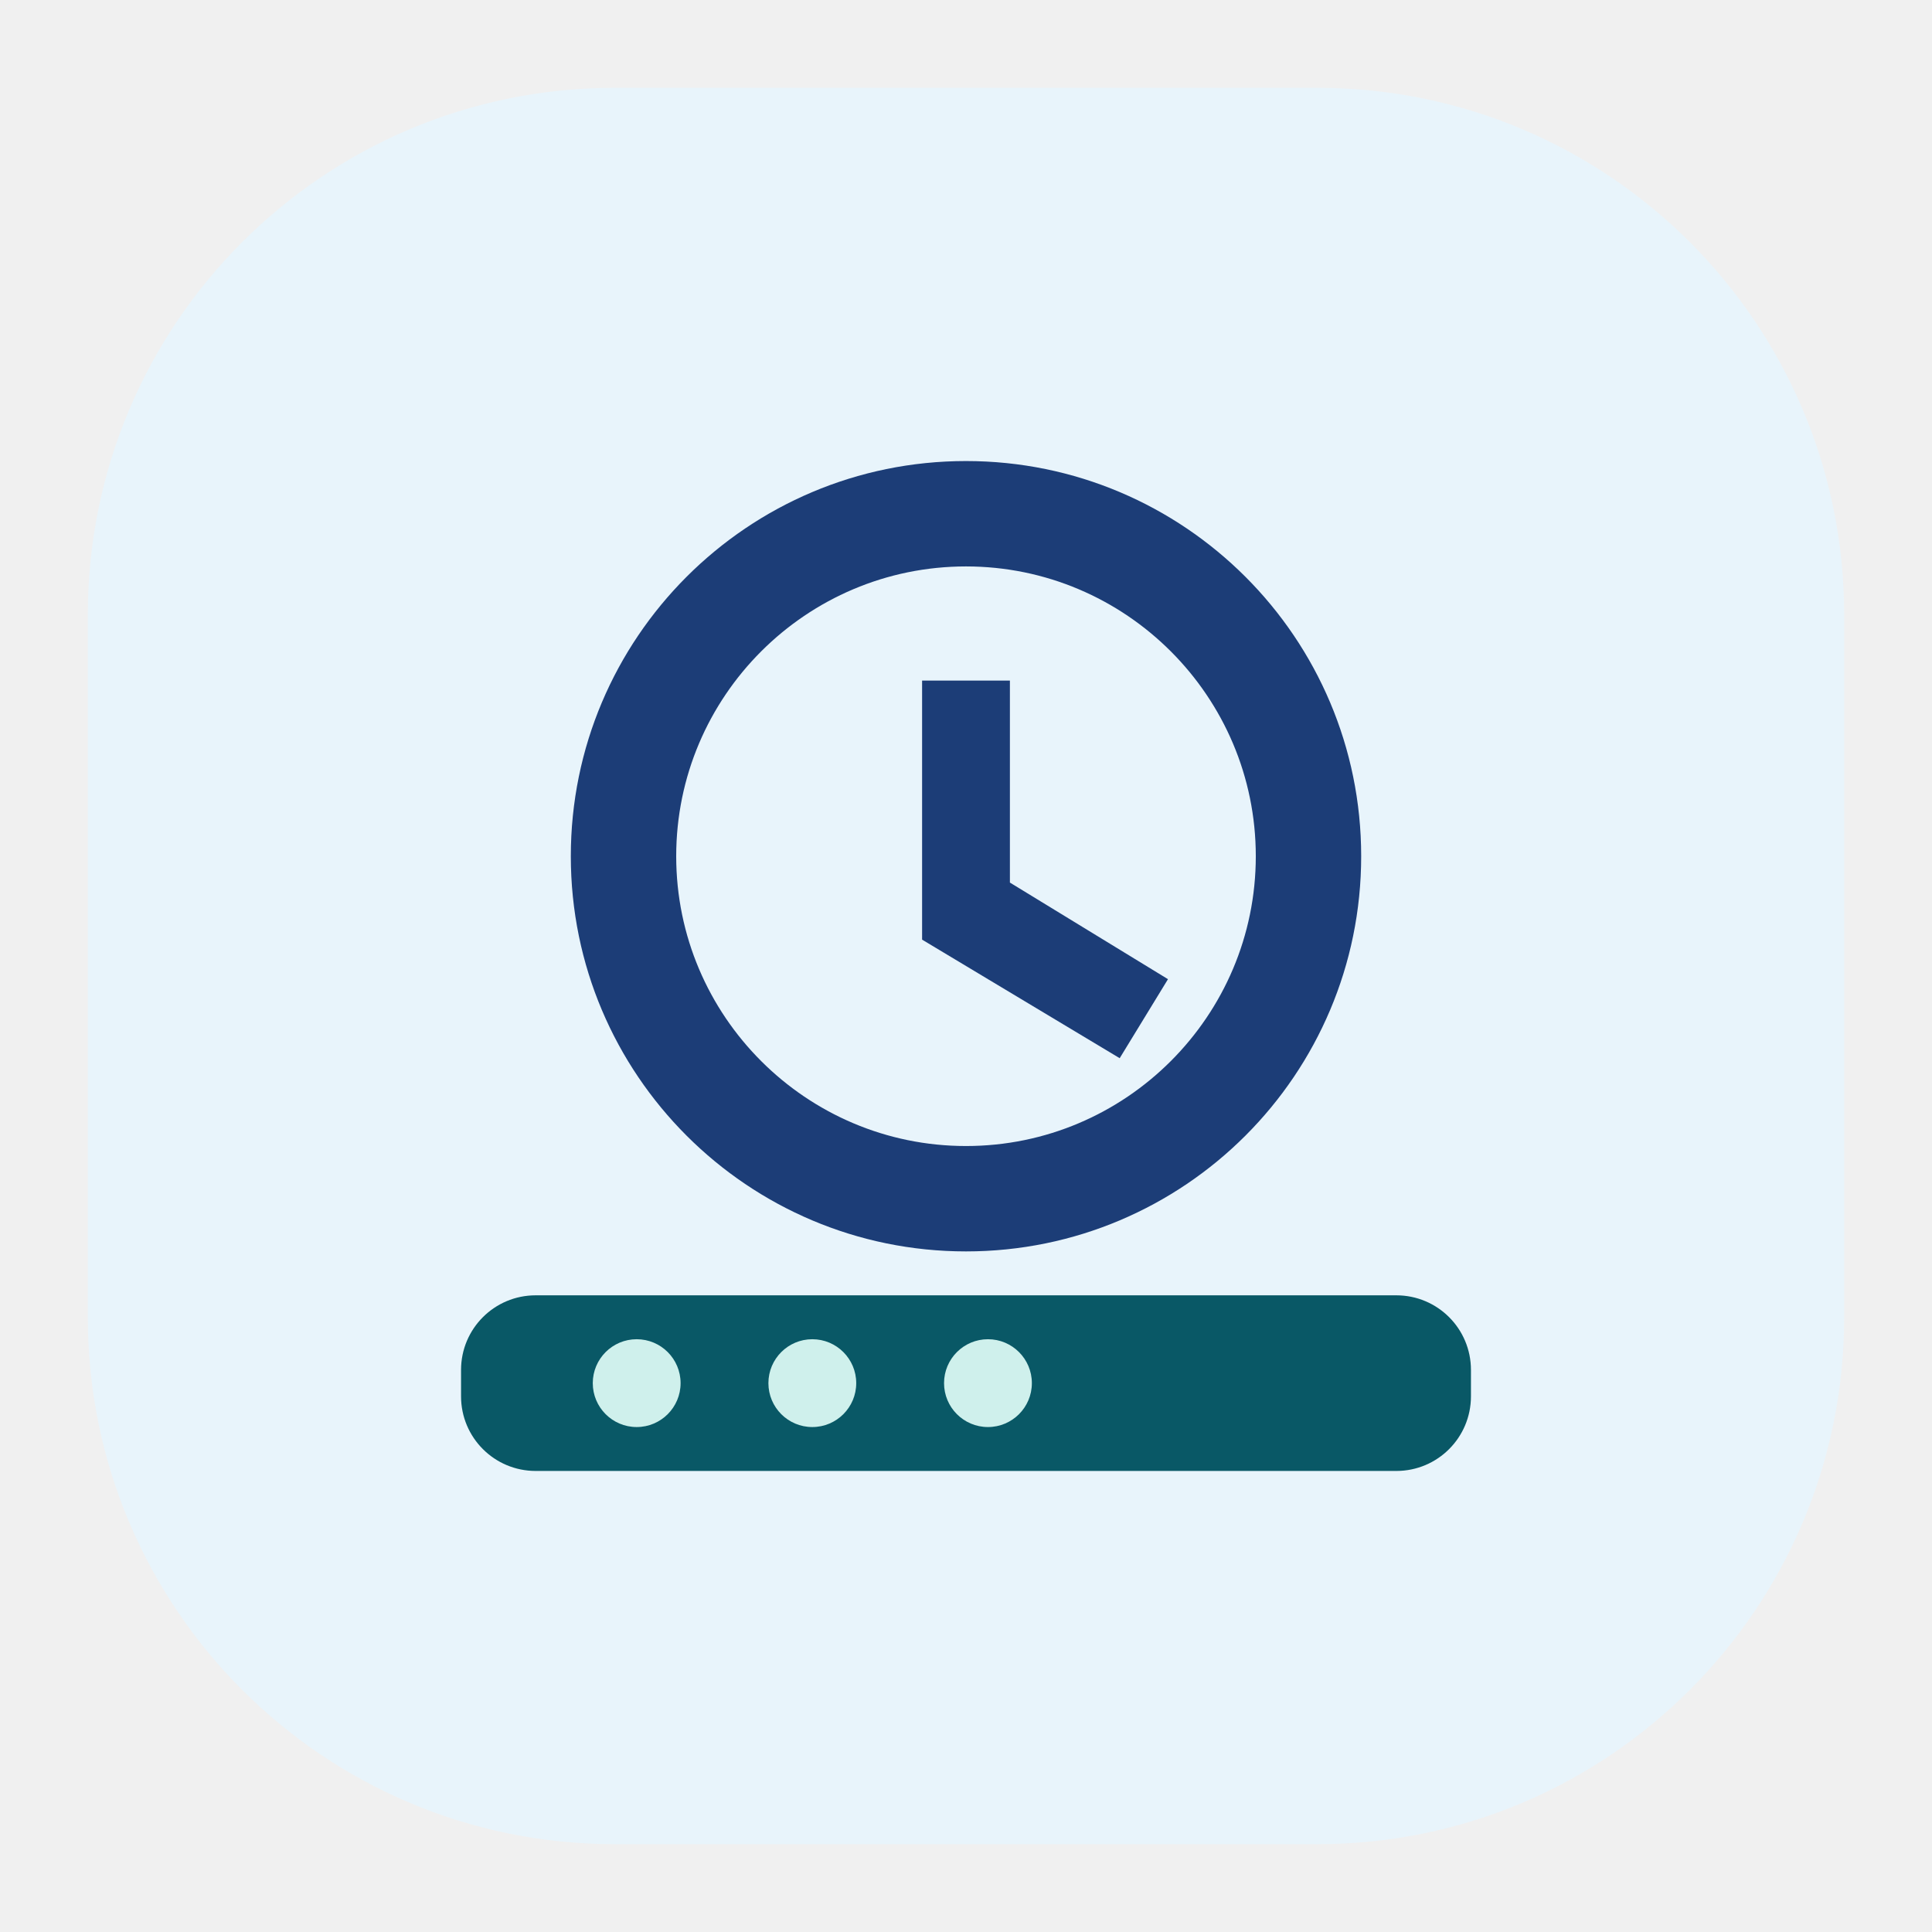
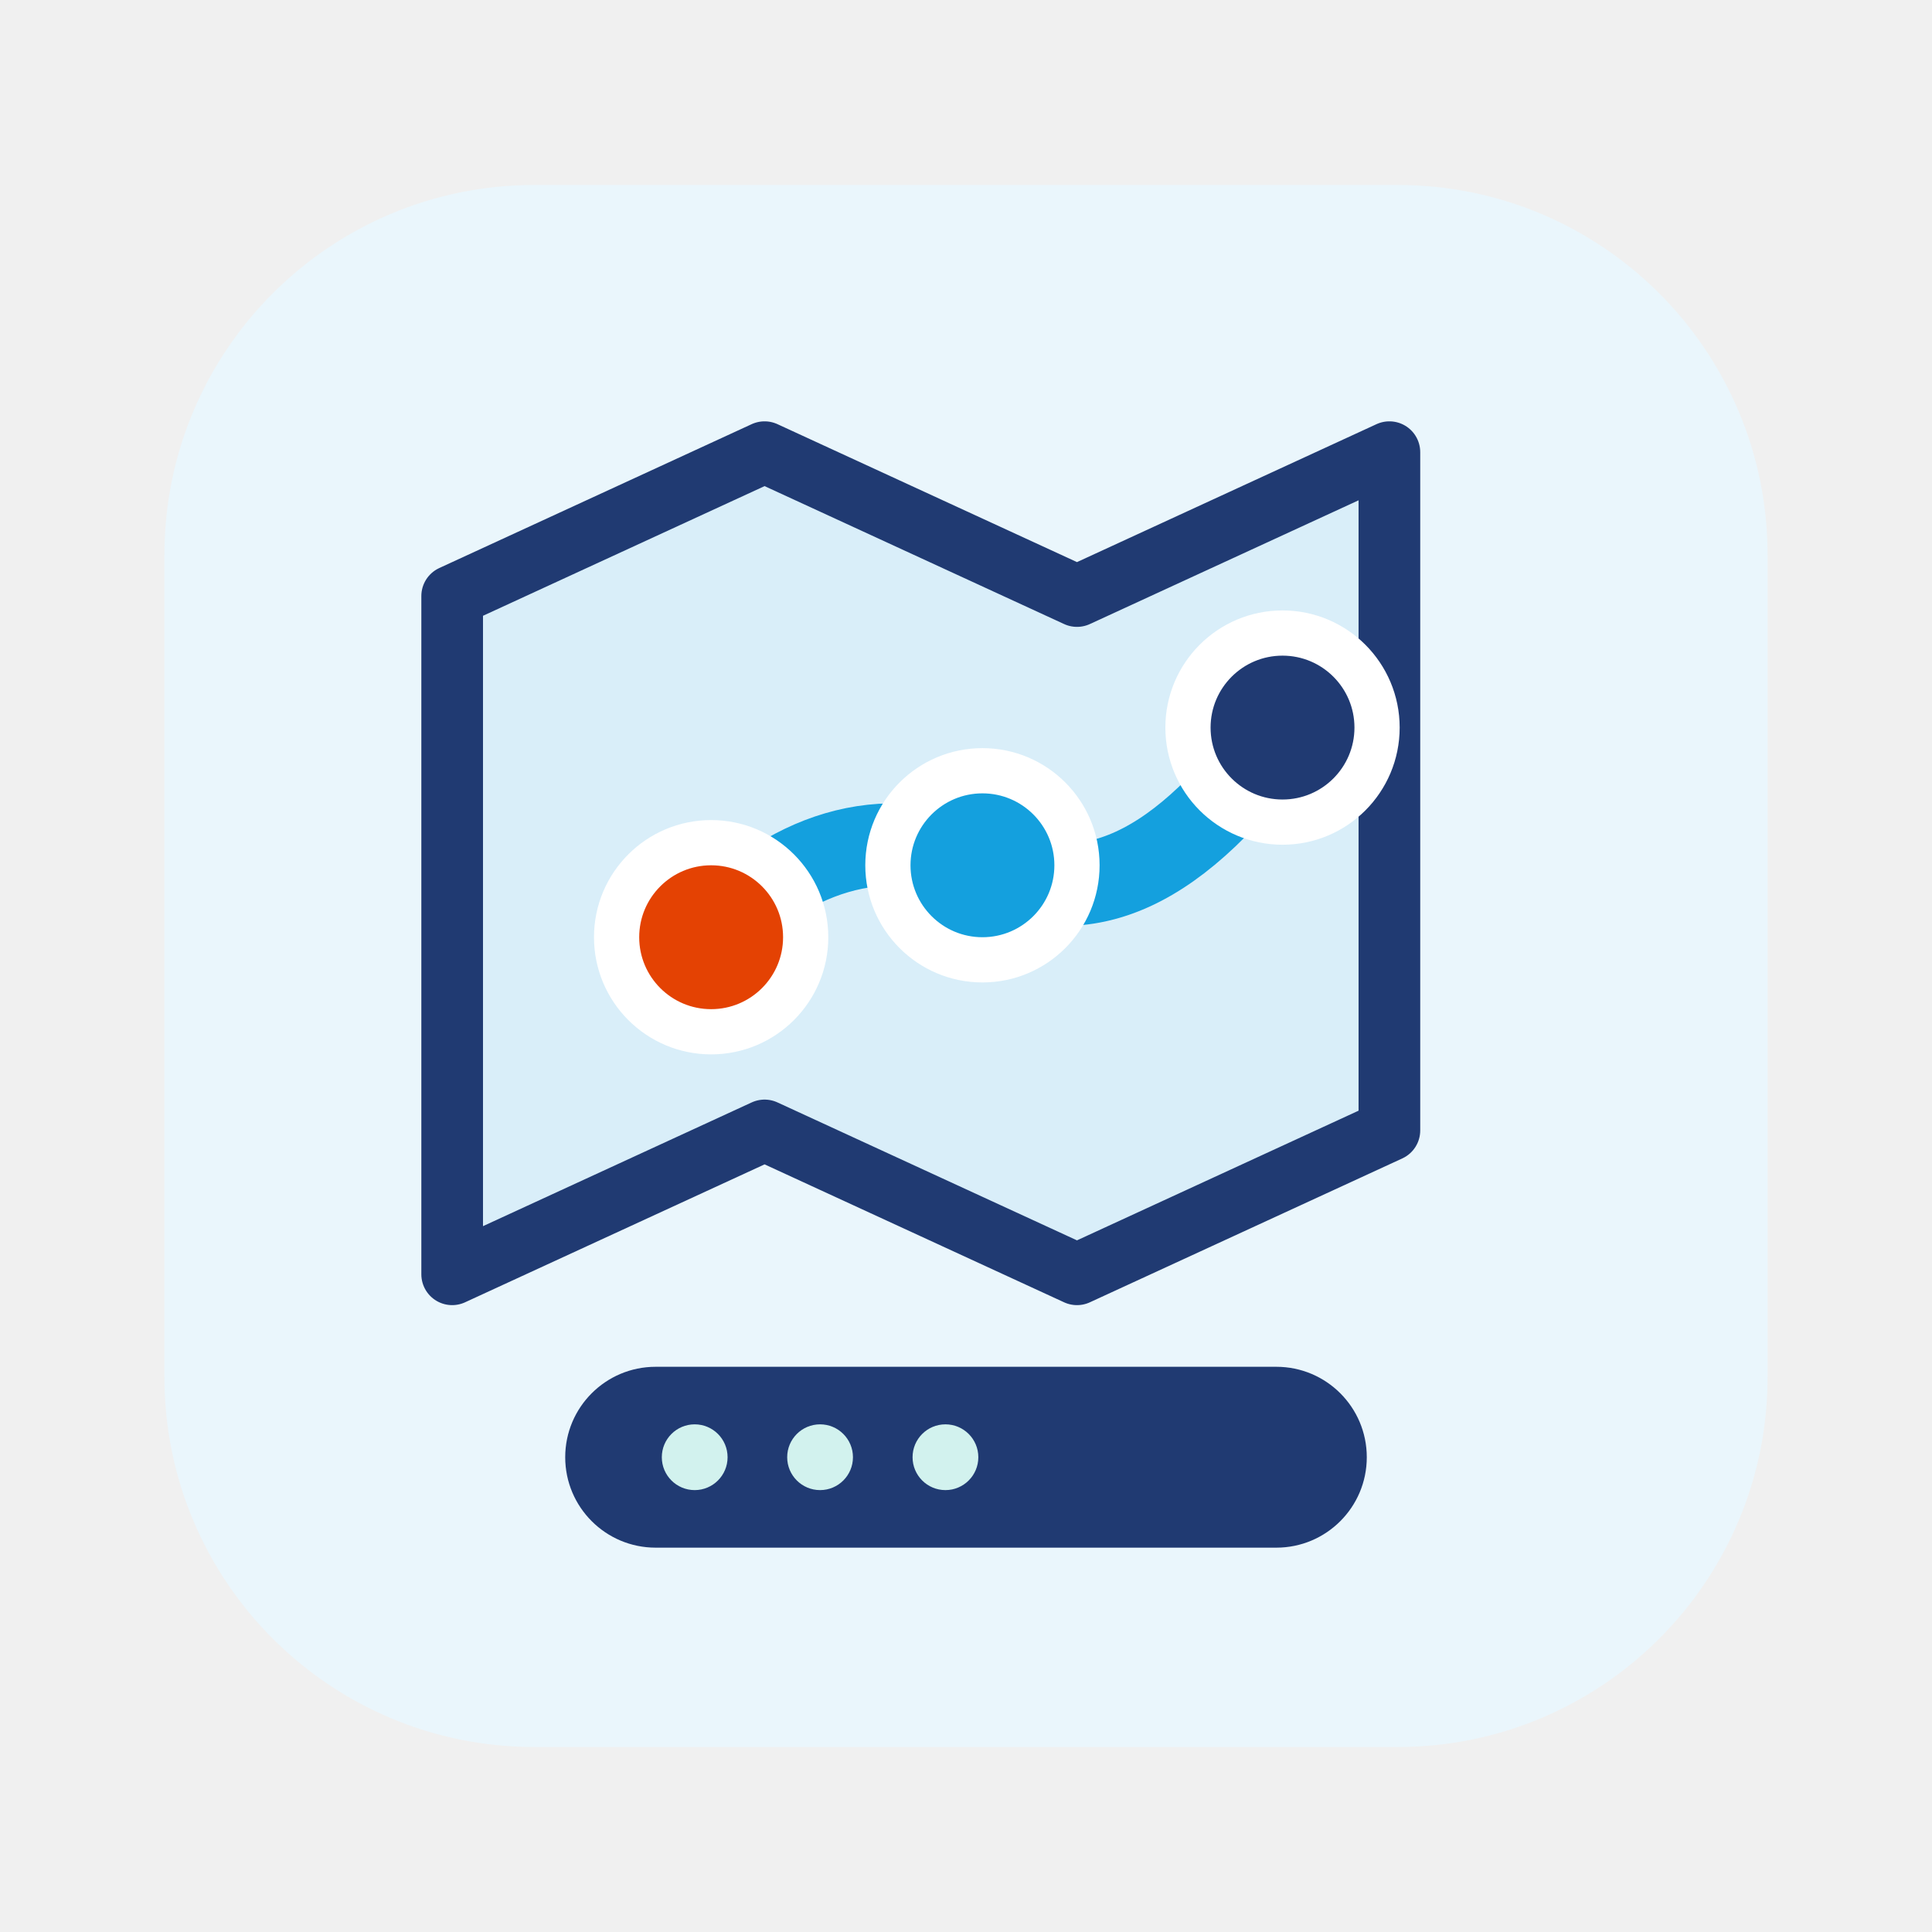
- <svg xmlns="http://www.w3.org/2000/svg" width="44" height="44" viewBox="0 0 44 44" fill="none">
-   <rect x="2" y="2" width="40" height="40" rx="12" fill="#E8F4FB" />
-   <path d="M22 10.5C17.03 10.5 13 14.53 13 19.5C13 24.47 17.03 28.5 22 28.5C26.97 28.5 31 24.47 31 19.5C31 14.53 26.97 10.5 22 10.5ZM22 12.9C25.64 12.9 28.6 15.86 28.6 19.5C28.6 23.14 25.64 26.1 22 26.1C18.36 26.1 15.4 23.14 15.4 19.5C15.4 15.86 18.36 12.9 22 12.9Z" fill="#1C3D77" />
-   <path d="M21 15.5H23V20.1L26.6 22.3L25.5 24.1L21 21.4V15.5Z" fill="#1C3D77" />
-   <path d="M10.5 31.2C10.5 30.26 11.26 29.5 12.2 29.5H31.8C32.74 29.5 33.5 30.26 33.5 31.2V31.8C33.5 32.74 32.74 33.5 31.8 33.5H12.2C11.26 33.5 10.5 32.74 10.5 31.8V31.2Z" fill="#095866" />
-   <circle cx="14.5" cy="31.5" r="1" fill="#CFF0EC" />
-   <circle cx="18.5" cy="31.5" r="1" fill="#CFF0EC" />
-   <circle cx="22.5" cy="31.5" r="1" fill="#CFF0EC" />
+ <svg xmlns="http://www.w3.org/2000/svg" width="94" height="94" viewBox="0 0 94 94" fill="none">
+   <rect x="8" y="9" width="78" height="76" rx="18" fill="#EAF6FC" />
+   <path d="M22 29L37.2 22L52.4 29L67.6 22V55L52.4 62L37.2 55L22 62V29Z" fill="#D9EEF9" stroke="#203A72" stroke-width="3" stroke-linejoin="round" />
+   <path d="M34.6 45.6C38.1 41.6 43 39.8 47.8 42.1C52.9 44.5 57.4 42.4 62.4 35.4" stroke="#14A0DE" stroke-width="4" stroke-linecap="round" stroke-linejoin="round" />
+   <circle cx="34.6" cy="45.6" r="4.6" fill="#E44203" stroke="white" stroke-width="2.2" />
+   <circle cx="47.8" cy="42.1" r="4.6" fill="#14A0DE" stroke="white" stroke-width="2.2" />
+   <circle cx="62.4" cy="35.4" r="4.6" fill="#203A72" stroke="white" stroke-width="2.2" />
+   <rect x="27.5" y="66.5" width="39" height="8.8" rx="4.4" fill="#203A72" />
+   <circle cx="33.8" cy="70.9" r="1.6" fill="#D2F2EE" />
+   <circle cx="39.9" cy="70.9" r="1.6" fill="#D2F2EE" />
+   <circle cx="46" cy="70.9" r="1.6" fill="#D2F2EE" />
</svg>
